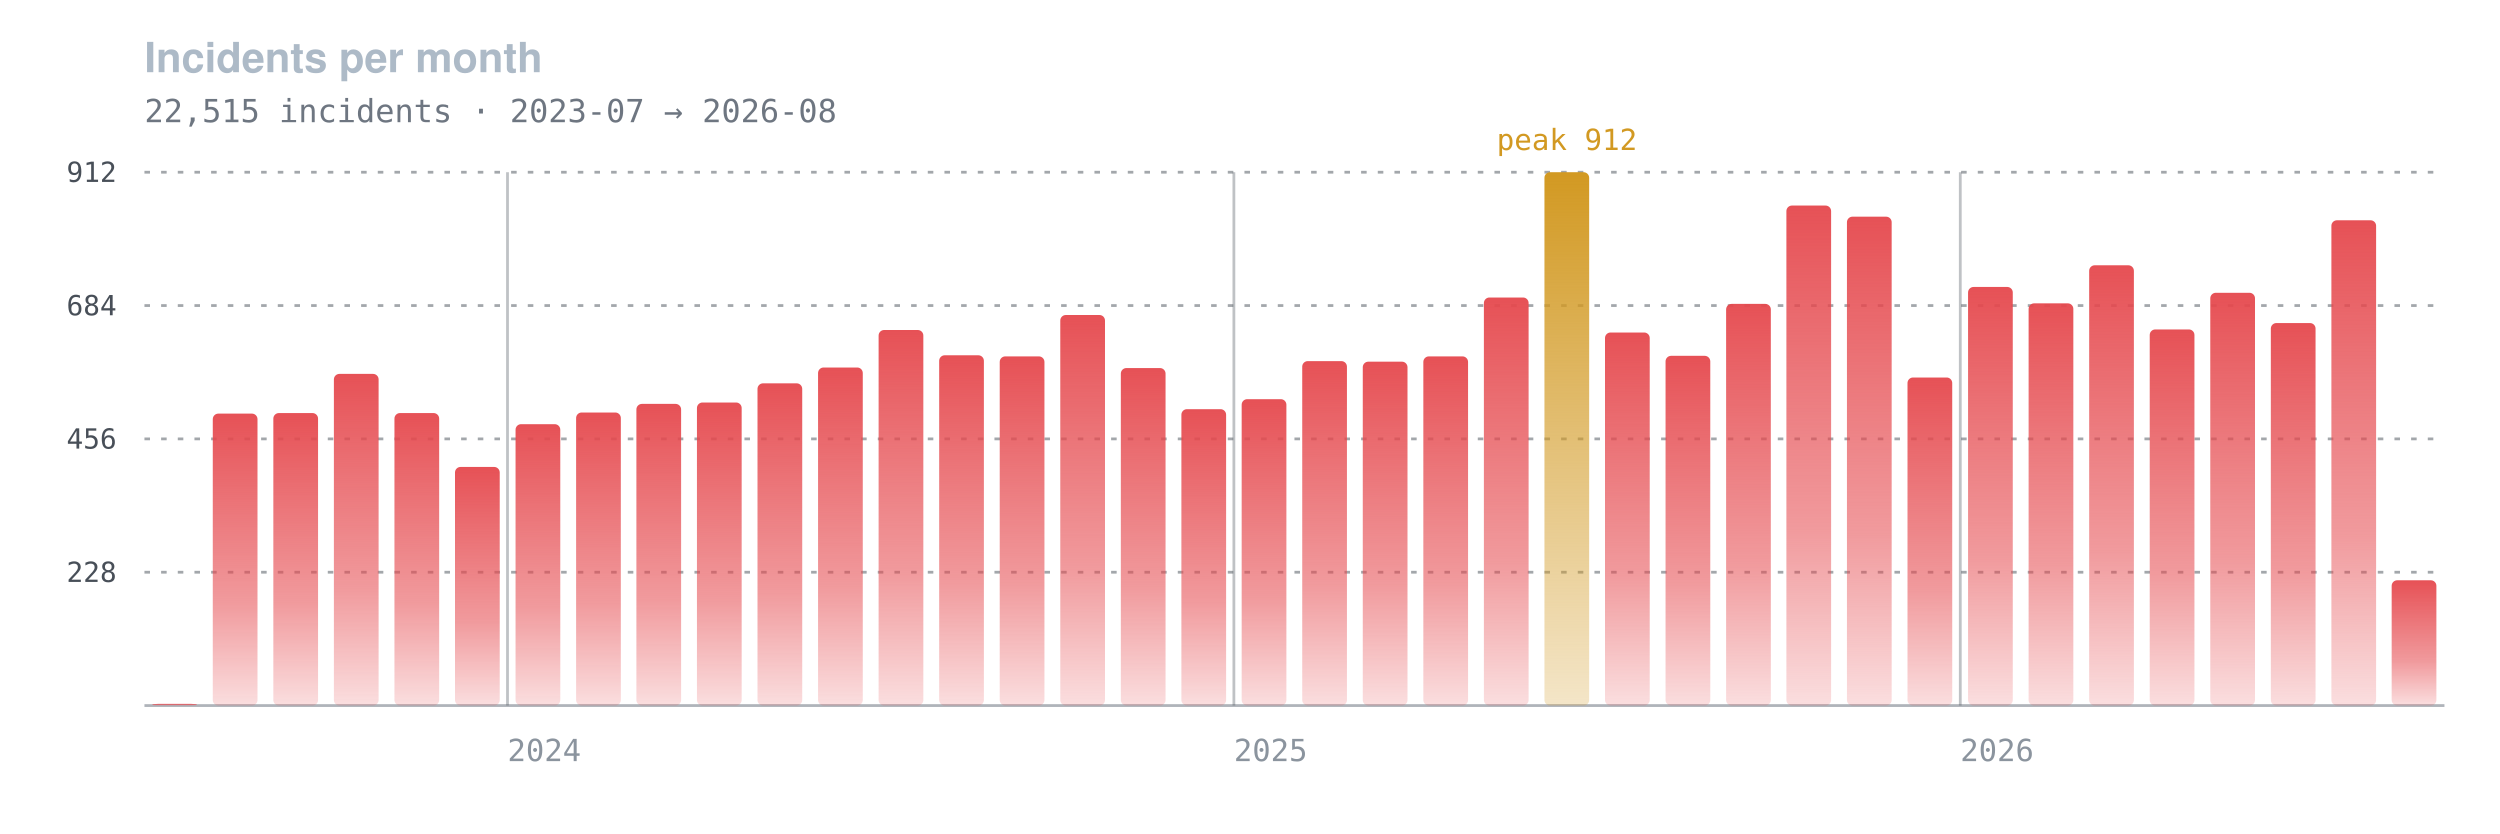
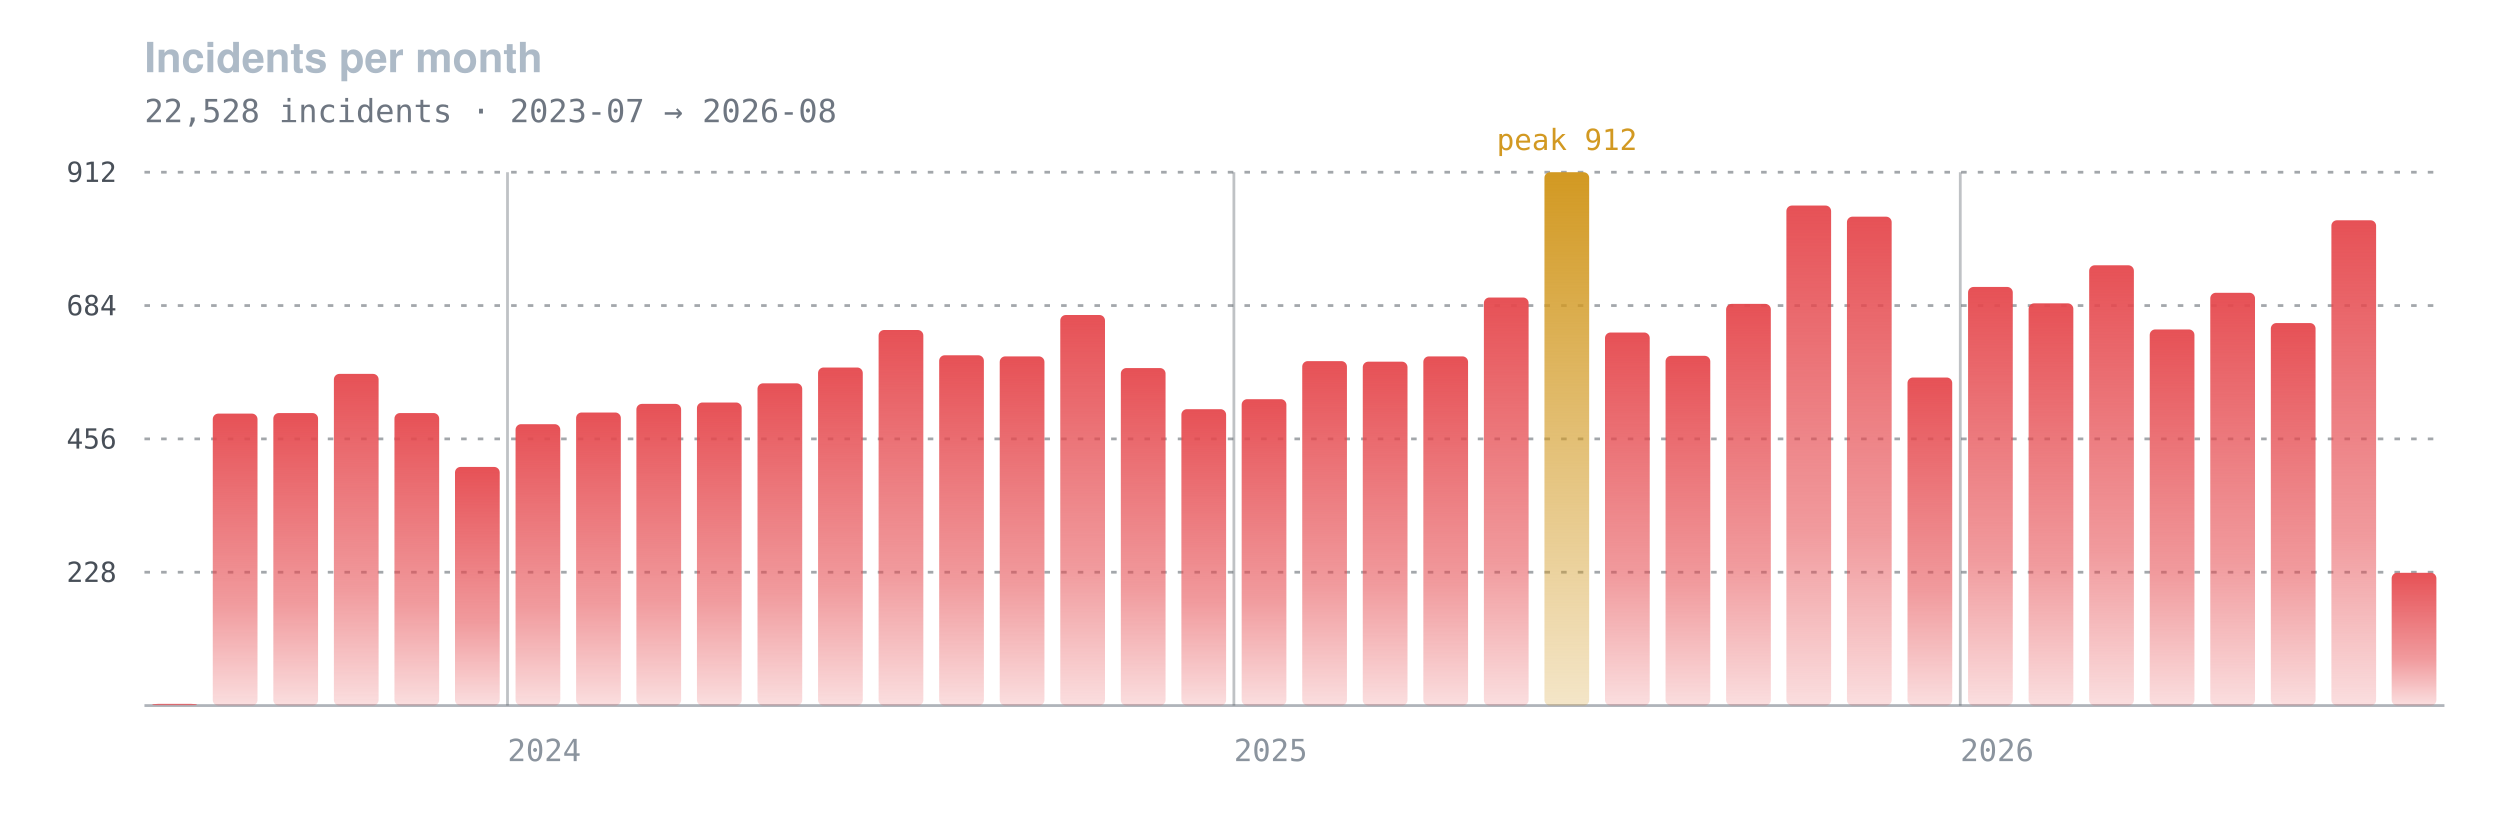
<svg xmlns="http://www.w3.org/2000/svg" viewBox="0 0 900 300" width="900" height="300" role="img">
  <defs>
    <linearGradient id="bg" x1="0" y1="0" x2="0" y2="1">
      <stop offset="0%" stop-color="#e5484d" stop-opacity="0.95" />
      <stop offset="65%" stop-color="#e5484d" stop-opacity="0.55" />
      <stop offset="100%" stop-color="#e5484d" stop-opacity="0.18" />
    </linearGradient>
    <linearGradient id="pk" x1="0" y1="0" x2="0" y2="1">
      <stop offset="0%" stop-color="#d29922" stop-opacity="1" />
      <stop offset="100%" stop-color="#d29922" stop-opacity="0.25" />
    </linearGradient>
  </defs>
  <text x="52" y="26" fill="#adbac7" font-size="15" font-family="-apple-system,BlinkMacSystemFont,Segoe UI,Helvetica,Arial,sans-serif" font-weight="600">Incidents per month</text>
-   <text x="52" y="44" fill="#6e7681" font-size="11.5" font-family="ui-monospace,SFMono-Regular,Menlo,Consolas,monospace">22,515 incidents · 2023-07 → 2026-08</text>
+   <text x="52" y="44" fill="#6e7681" font-size="11.5" font-family="ui-monospace,SFMono-Regular,Menlo,Consolas,monospace">22,528 incidents · 2023-07 → 2026-08</text>
  <line x1="52" y1="206.0" x2="880" y2="206.0" stroke="#484f58" stroke-width="1" stroke-dasharray="2 4" opacity="0.5" />
  <text x="42" y="209.5" fill="#484f58" font-size="10" font-family="ui-monospace,SFMono-Regular,Menlo,Consolas,monospace" text-anchor="end">228</text>
  <line x1="52" y1="158.0" x2="880" y2="158.0" stroke="#484f58" stroke-width="1" stroke-dasharray="2 4" opacity="0.5" />
  <text x="42" y="161.5" fill="#484f58" font-size="10" font-family="ui-monospace,SFMono-Regular,Menlo,Consolas,monospace" text-anchor="end">456</text>
  <line x1="52" y1="110.0" x2="880" y2="110.0" stroke="#484f58" stroke-width="1" stroke-dasharray="2 4" opacity="0.5" />
  <text x="42" y="113.5" fill="#484f58" font-size="10" font-family="ui-monospace,SFMono-Regular,Menlo,Consolas,monospace" text-anchor="end">684</text>
  <line x1="52" y1="62.0" x2="880" y2="62.0" stroke="#484f58" stroke-width="1" stroke-dasharray="2 4" opacity="0.5" />
  <text x="42" y="65.5" fill="#484f58" font-size="10" font-family="ui-monospace,SFMono-Regular,Menlo,Consolas,monospace" text-anchor="end">912</text>
  <line x1="52" y1="254" x2="880" y2="254" stroke="#6e7681" stroke-width="1" opacity="0.55" />
  <rect x="54.8" y="253.4" width="16.1" height="0.6" rx="2" fill="url(#bg)" />
  <rect x="76.6" y="148.9" width="16.1" height="105.1" rx="2" fill="url(#bg)" />
  <rect x="98.4" y="148.7" width="16.1" height="105.3" rx="2" fill="url(#bg)" />
  <rect x="120.2" y="134.6" width="16.1" height="119.4" rx="2" fill="url(#bg)" />
  <rect x="142.0" y="148.7" width="16.1" height="105.3" rx="2" fill="url(#bg)" />
  <rect x="163.8" y="168.1" width="16.1" height="85.9" rx="2" fill="url(#bg)" />
  <rect x="185.6" y="152.7" width="16.1" height="101.3" rx="2" fill="url(#bg)" />
  <line x1="182.7" y1="62" x2="182.7" y2="254" stroke="#484f58" stroke-width="1" opacity="0.35" />
  <text x="182.7" y="274" fill="#8b949e" font-size="11" font-family="ui-monospace,SFMono-Regular,Menlo,Consolas,monospace">2024</text>
  <rect x="207.4" y="148.5" width="16.1" height="105.5" rx="2" fill="url(#bg)" />
  <rect x="229.1" y="145.4" width="16.1" height="108.6" rx="2" fill="url(#bg)" />
  <rect x="250.9" y="144.9" width="16.1" height="109.1" rx="2" fill="url(#bg)" />
  <rect x="272.7" y="138.0" width="16.1" height="116.0" rx="2" fill="url(#bg)" />
  <rect x="294.5" y="132.3" width="16.1" height="121.7" rx="2" fill="url(#bg)" />
  <rect x="316.3" y="118.8" width="16.1" height="135.2" rx="2" fill="url(#bg)" />
  <rect x="338.1" y="127.9" width="16.1" height="126.1" rx="2" fill="url(#bg)" />
  <rect x="359.9" y="128.3" width="16.1" height="125.7" rx="2" fill="url(#bg)" />
  <rect x="381.7" y="113.4" width="16.1" height="140.6" rx="2" fill="url(#bg)" />
  <rect x="403.5" y="132.5" width="16.1" height="121.5" rx="2" fill="url(#bg)" />
  <rect x="425.3" y="147.3" width="16.1" height="106.7" rx="2" fill="url(#bg)" />
  <rect x="447.0" y="143.7" width="16.1" height="110.3" rx="2" fill="url(#bg)" />
  <line x1="444.2" y1="62" x2="444.2" y2="254" stroke="#484f58" stroke-width="1" opacity="0.35" />
  <text x="444.2" y="274" fill="#8b949e" font-size="11" font-family="ui-monospace,SFMono-Regular,Menlo,Consolas,monospace">2025</text>
  <rect x="468.8" y="130.0" width="16.1" height="124.0" rx="2" fill="url(#bg)" />
  <rect x="490.6" y="130.2" width="16.1" height="123.8" rx="2" fill="url(#bg)" />
  <rect x="512.4" y="128.3" width="16.1" height="125.7" rx="2" fill="url(#bg)" />
  <rect x="534.2" y="107.1" width="16.1" height="146.9" rx="2" fill="url(#bg)" />
  <rect x="556.0" y="62.0" width="16.1" height="192.0" rx="2" fill="url(#pk)" />
  <rect x="577.8" y="119.7" width="16.1" height="134.3" rx="2" fill="url(#bg)" />
  <rect x="599.6" y="128.1" width="16.1" height="125.9" rx="2" fill="url(#bg)" />
  <rect x="621.4" y="109.4" width="16.1" height="144.6" rx="2" fill="url(#bg)" />
  <rect x="643.1" y="74.0" width="16.1" height="180.0" rx="2" fill="url(#bg)" />
  <rect x="664.9" y="78.0" width="16.1" height="176.0" rx="2" fill="url(#bg)" />
  <rect x="686.7" y="135.9" width="16.1" height="118.1" rx="2" fill="url(#bg)" />
  <rect x="708.5" y="103.3" width="16.1" height="150.7" rx="2" fill="url(#bg)" />
  <line x1="705.7" y1="62" x2="705.7" y2="254" stroke="#484f58" stroke-width="1" opacity="0.35" />
  <text x="705.7" y="274" fill="#8b949e" font-size="11" font-family="ui-monospace,SFMono-Regular,Menlo,Consolas,monospace">2026</text>
  <rect x="730.3" y="109.2" width="16.1" height="144.8" rx="2" fill="url(#bg)" />
  <rect x="752.1" y="95.5" width="16.1" height="158.5" rx="2" fill="url(#bg)" />
  <rect x="773.9" y="118.6" width="16.1" height="135.4" rx="2" fill="url(#bg)" />
  <rect x="795.7" y="105.4" width="16.1" height="148.6" rx="2" fill="url(#bg)" />
  <rect x="817.5" y="116.3" width="16.1" height="137.7" rx="2" fill="url(#bg)" />
  <rect x="839.3" y="79.3" width="16.1" height="174.7" rx="2" fill="url(#bg)" />
-   <rect x="861.0" y="208.9" width="16.1" height="45.1" rx="2" fill="url(#bg)" />
+   <rect x="861.0" y="206.2" width="16.1" height="47.8" rx="2" fill="url(#bg)" />
  <text x="564.1" y="54.0" fill="#d29922" font-size="10.5" font-family="ui-monospace,SFMono-Regular,Menlo,Consolas,monospace" text-anchor="middle">peak 912</text>
</svg>
